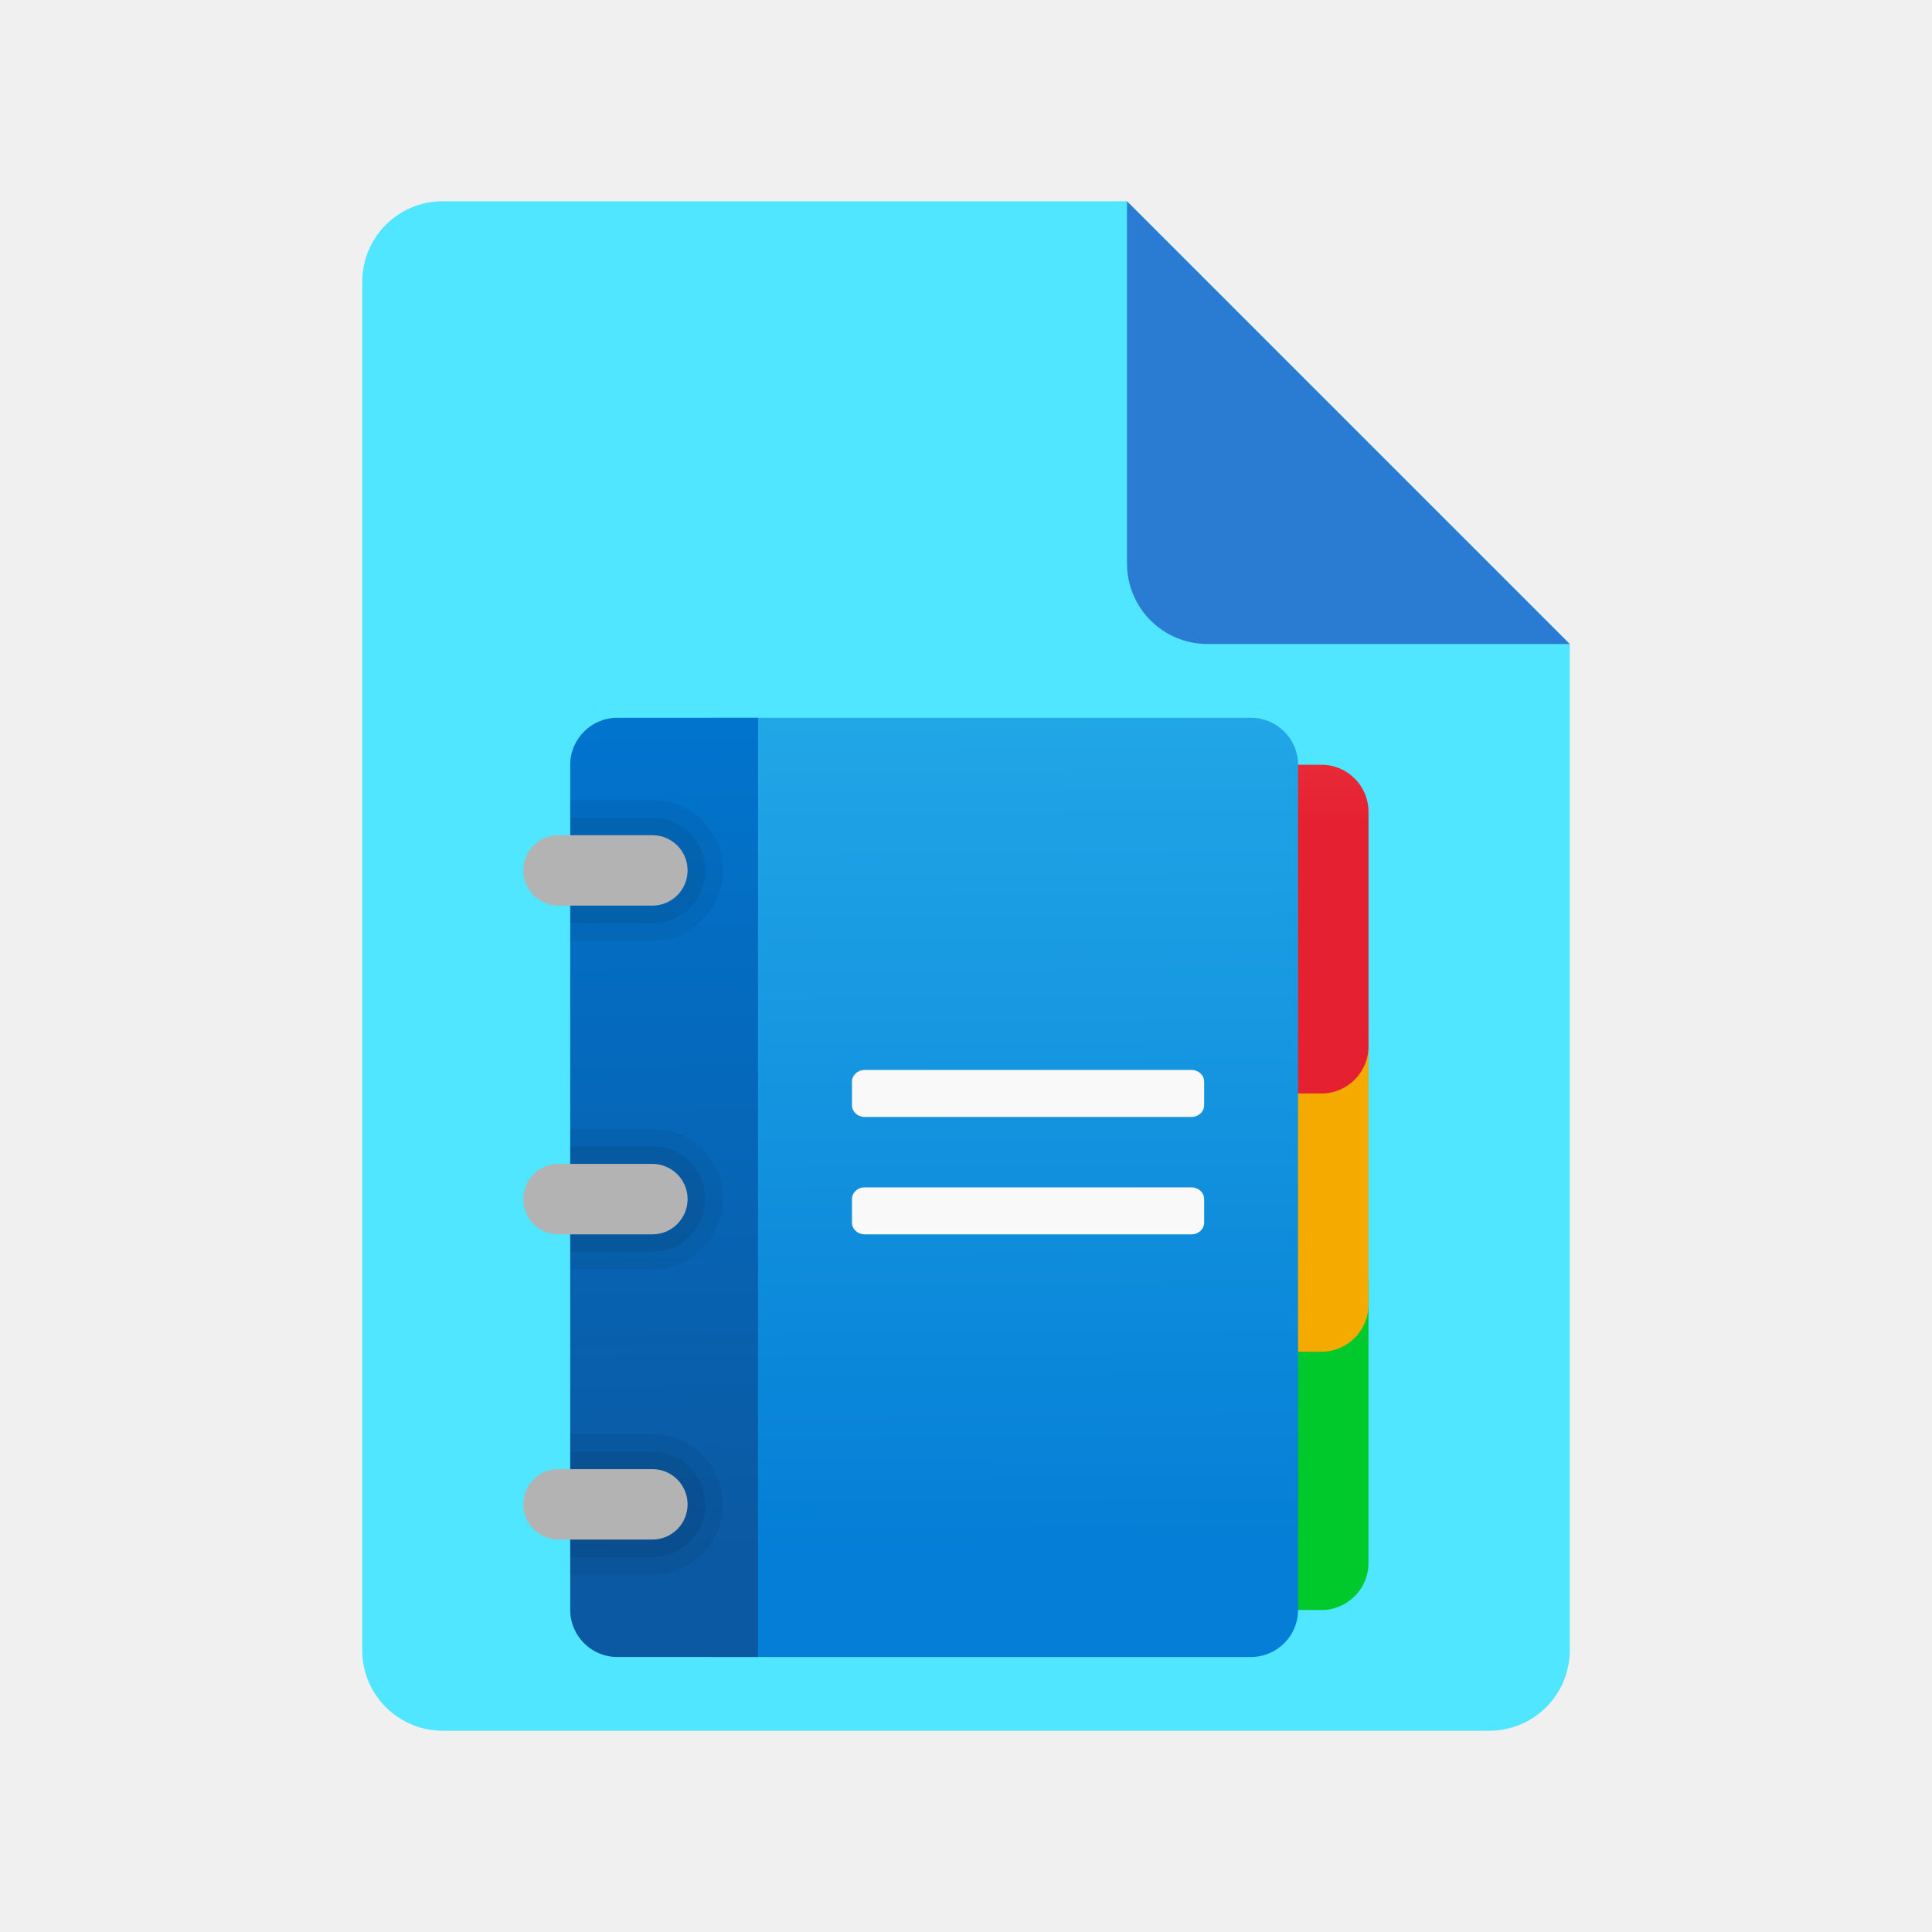
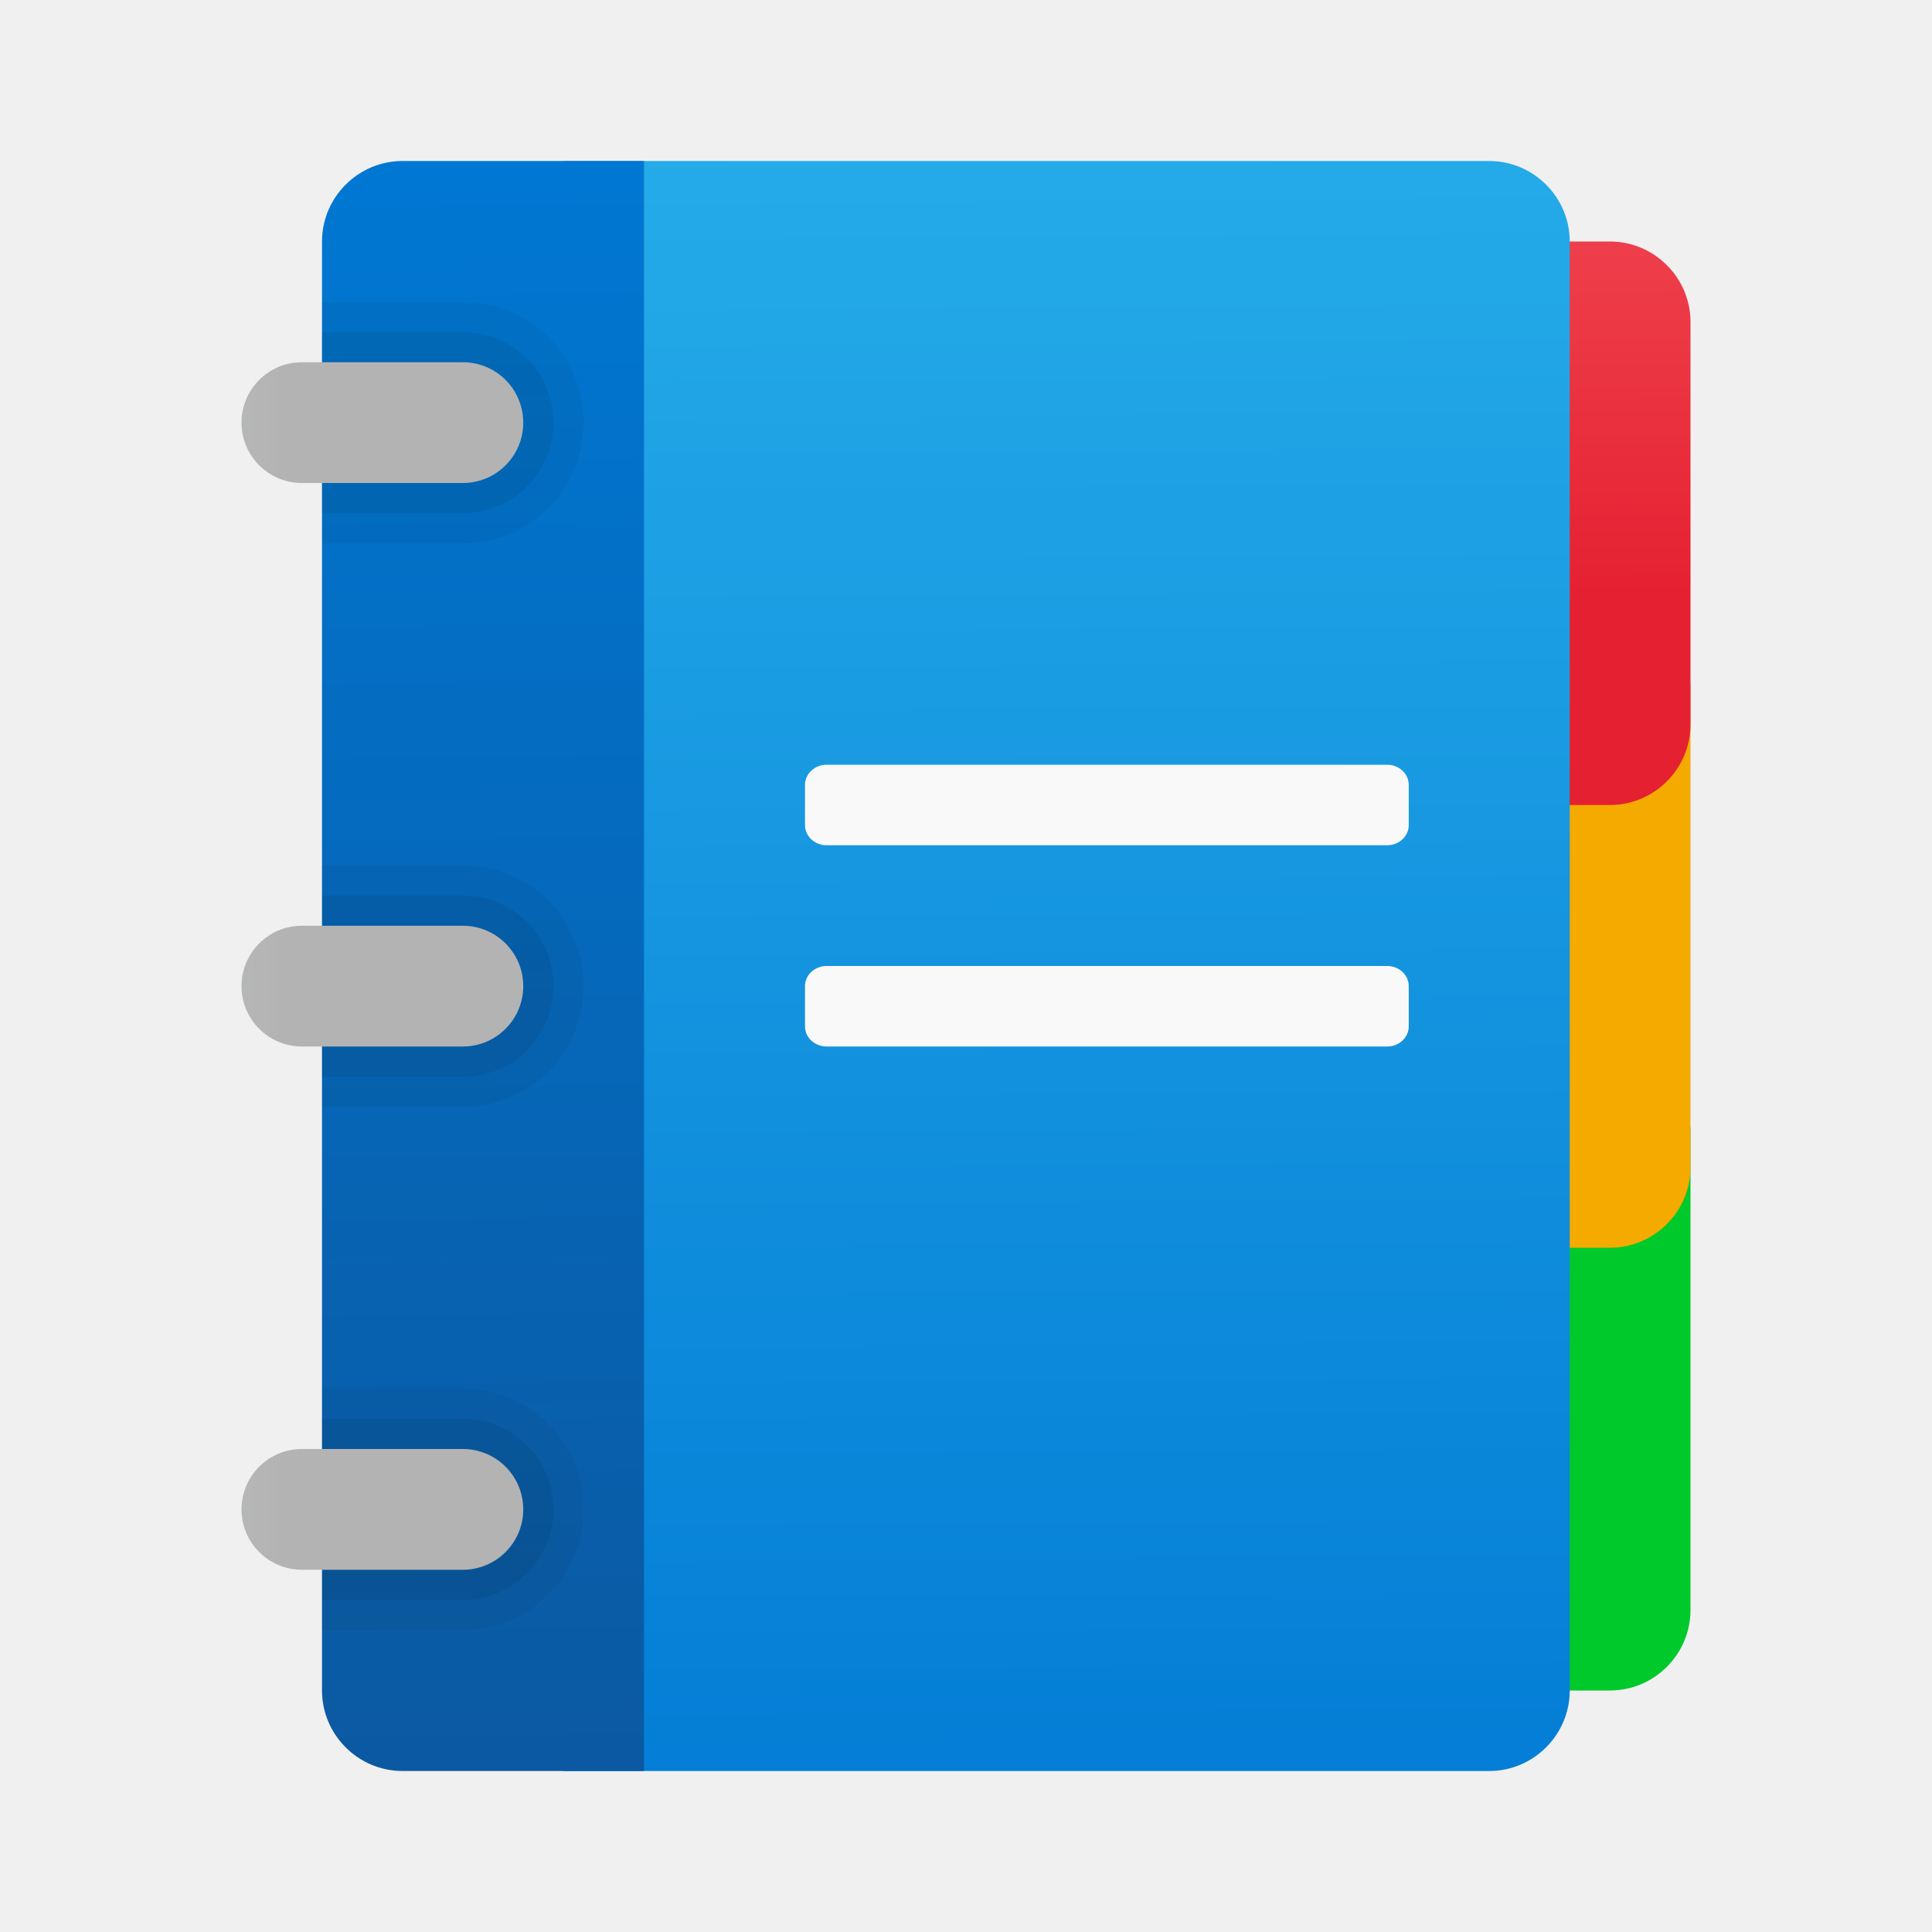
<svg xmlns="http://www.w3.org/2000/svg" xmlns:xlink="http://www.w3.org/1999/xlink" width="48px" height="48px" viewBox="0 0 48 48" version="1.1">
  <defs>
-     <linearGradient gradientUnits="userSpaceOnUse" x1="0.529" y1="10.472" x2="5.6" y2="5.4" id="gradient_1">
-       <stop offset="0%" stop-color="#3079D6" />
-       <stop offset="100%" stop-color="#297CD2" />
-     </linearGradient>
-     <linearGradient gradientUnits="userSpaceOnUse" x1="-20.154" y1="-9.867" x2="-20.091" y2="-1.009" id="gradient_2">
+     <linearGradient gradientUnits="userSpaceOnUse" x1="2.451" y1="0.085" x2="2.558" y2="15.271" id="gradient_1">
      <stop offset="0%" stop-color="#FEDE00" />
      <stop offset="100%" stop-color="#F5AA00" />
    </linearGradient>
-     <linearGradient gradientUnits="userSpaceOnUse" x1="-20.158" y1="-3.45" x2="-20.095" y2="5.409" id="gradient_3">
+     <linearGradient gradientUnits="userSpaceOnUse" x1="2.444" y1="0.085" x2="2.551" y2="15.272" id="gradient_2">
      <stop offset="0%" stop-color="#F44F5A" />
      <stop offset="44.3%" stop-color="#EE3D4A" />
      <stop offset="100%" stop-color="#E52030" />
    </linearGradient>
-     <linearGradient gradientUnits="userSpaceOnUse" x1="-0.961" y1="-2.213" x2="-0.782" y2="23.162" id="gradient_4">
+     <linearGradient gradientUnits="userSpaceOnUse" x1="12.353" y1="0.206" x2="12.66" y2="43.706" id="gradient_3">
      <stop offset="0%" stop-color="#28AFEA" />
      <stop offset="100%" stop-color="#047ED6" />
    </linearGradient>
-     <linearGradient gradientUnits="userSpaceOnUse" x1="-2.451" y1="0.341" x2="-2.131" y2="23.264" id="gradient_5">
+     <linearGradient gradientUnits="userSpaceOnUse" x1="3.799" y1="4.585" x2="4.347" y2="43.881" id="gradient_4">
      <stop offset="0%" stop-color="#0077D2" />
      <stop offset="100%" stop-color="#0B59A2" />
    </linearGradient>
-     <linearGradient gradientUnits="userSpaceOnUse" x1="-3.5" y1="-20.125" x2="0.583" y2="-20.125" id="gradient_6">
-       <stop offset="0%" stop-color="#C8CDD1" />
-       <stop offset="100%" stop-color="#B3B3B3" />
-     </linearGradient>
-     <linearGradient gradientUnits="userSpaceOnUse" x1="-3.5" y1="-12.542" x2="0.583" y2="-12.542" id="gradient_7">
-       <stop offset="0%" stop-color="#C8CDD1" />
-       <stop offset="100%" stop-color="#B3B3B3" />
-     </linearGradient>
-     <linearGradient gradientUnits="userSpaceOnUse" x1="-3.5" y1="-4.375" x2="0.583" y2="-4.375" id="gradient_8">
+     <linearGradient gradientUnits="userSpaceOnUse" x1="0" y1="1.5" x2="7" y2="1.5" id="gradient_5">
      <stop offset="0%" stop-color="#C8CDD1" />
      <stop offset="100%" stop-color="#B3B3B3" />
    </linearGradient>
    <path d="M0 0L48 0L48 48L0 48L0 0Z" id="path_1" />
-     <clipPath id="mask_1">
+     <clipPath id="clip_1">
      <use xlink:href="#path_1" />
    </clipPath>
  </defs>
-   <g id="File-Icon-2">
-     <path d="M0 0L48 0L48 48L0 48L0 0Z" id="Background" fill="#FFFFFF" fill-opacity="0" fill-rule="evenodd" stroke="none" />
-     <g clip-path="url(#mask_1)">
-       <path d="M39 16L39 41C39 42.105 38.105 43 37 43L11 43C9.895 43 9 42.105 9 41L9 7C9 5.895 9.895 5 11 5L28 5L39 16L39 16Z" id="Shape" fill="#50E6FF" fill-rule="evenodd" stroke="none" />
-       <path d="M28 5L28 14C28 15.105 28.895 16 30 16L39 16L28 5L28 5Z" id="Shape" fill="url(#gradient_1)" fill-rule="evenodd" stroke="none" />
-     </g>
-   </g>
-   <g id="svg" transform="translate(9.5 15.5)">
-     <g id="Copybook-Icon">
-       <path d="M0 0L28 0L28 28L0 28L0 0L0 0Z" id="Background" fill="#FFFFFF" fill-opacity="0" fill-rule="evenodd" stroke="none" />
-       <path d="M23.333 24.5L21.583 24.5L21.583 16.333L24.5 16.333L24.5 23.333C24.5 23.975 23.975 24.5 23.333 24.5L23.333 24.5L23.333 24.5Z" id="Shape" fill="#00C92C" stroke="none" />
-       <path d="M23.333 18.083L21.583 18.083L21.583 9.917L24.5 9.917L24.5 16.917C24.5 17.558 23.975 18.083 23.333 18.083L23.333 18.083L23.333 18.083Z" id="Shape#1" fill="url(#gradient_2)" stroke="none" />
-       <path d="M23.333 11.667L21.583 11.667L21.583 3.5L23.333 3.5C23.975 3.5 24.5 4.025 24.5 4.667L24.5 10.5C24.5 11.142 23.975 11.667 23.333 11.667L23.333 11.667L23.333 11.667Z" id="Shape#2" fill="url(#gradient_3)" stroke="none" />
-       <path d="M21.583 25.667L8.167 25.667L8.167 2.333L21.583 2.333C22.225 2.333 22.75 2.858 22.75 3.5L22.75 24.5C22.75 25.142 22.225 25.667 21.583 25.667L21.583 25.667L21.583 25.667Z" id="Shape#3" fill="url(#gradient_4)" stroke="none" />
-       <path d="M5.833 2.333L9.333 2.333L9.333 25.667L5.833 25.667C5.192 25.667 4.667 25.142 4.667 24.5L4.667 3.5C4.667 2.858 5.192 2.333 5.833 2.333L5.833 2.333L5.833 2.333Z" id="Shape#4" fill="url(#gradient_5)" stroke="none" />
-       <path d="M8.458 6.125L8.458 6.125C8.458 7.092 7.675 7.875 6.708 7.875L4.667 7.875L4.667 4.375L6.708 4.375C7.675 4.375 8.458 5.158 8.458 6.125L8.458 6.125L8.458 6.125Z" id="Shape#5" fill="#000000" fill-opacity="0.051" stroke="none" />
-       <path d="M8.021 6.125L8.021 6.125C8.021 6.85 7.433 7.438 6.708 7.438L4.667 7.438L4.667 4.812L6.708 4.812C7.433 4.812 8.021 5.4 8.021 6.125L8.021 6.125L8.021 6.125Z" id="Shape#6" fill="#000000" fill-opacity="0.071" stroke="none" />
-       <path d="M8.458 21.875L8.458 21.875C8.458 22.842 7.675 23.625 6.708 23.625L4.667 23.625L4.667 20.125L6.708 20.125C7.675 20.125 8.458 20.908 8.458 21.875L8.458 21.875L8.458 21.875Z" id="Shape#7" fill="#000000" fill-opacity="0.051" stroke="none" />
-       <path d="M8.021 21.875L8.021 21.875C8.021 22.6 7.433 23.188 6.708 23.188L4.667 23.188L4.667 20.562L6.708 20.562C7.433 20.562 8.021 21.15 8.021 21.875L8.021 21.875L8.021 21.875Z" id="Shape#8" fill="#000000" fill-opacity="0.071" stroke="none" />
-       <path d="M7.583 21.875L7.583 21.875C7.583 22.358 7.191 22.75 6.708 22.75L4.375 22.75C3.892 22.75 3.5 22.358 3.5 21.875L3.5 21.875C3.5 21.392 3.892 21 4.375 21L6.708 21C7.191 21 7.583 21.392 7.583 21.875L7.583 21.875L7.583 21.875Z" id="Shape#9" fill="url(#gradient_6)" stroke="none" />
-       <path d="M8.458 14.292L8.458 14.292C8.458 15.258 7.675 16.042 6.708 16.042L4.667 16.042L4.667 12.542L6.708 12.542C7.675 12.542 8.458 13.325 8.458 14.292L8.458 14.292L8.458 14.292Z" id="Shape#10" fill="#000000" fill-opacity="0.051" stroke="none" />
-       <path d="M8.021 14.292L8.021 14.292C8.021 15.017 7.433 15.604 6.708 15.604L4.667 15.604L4.667 12.979L6.708 12.979C7.433 12.979 8.021 13.567 8.021 14.292L8.021 14.292L8.021 14.292Z" id="Shape#11" fill="#000000" fill-opacity="0.071" stroke="none" />
-       <path d="M7.583 14.292L7.583 14.292C7.583 14.775 7.191 15.167 6.708 15.167L4.375 15.167C3.892 15.167 3.5 14.775 3.5 14.292L3.5 14.292C3.5 13.809 3.892 13.417 4.375 13.417L6.708 13.417C7.191 13.417 7.583 13.809 7.583 14.292L7.583 14.292L7.583 14.292Z" id="Shape#12" fill="url(#gradient_7)" stroke="none" />
-       <path d="M7.583 6.125L7.583 6.125C7.583 6.608 7.191 7 6.708 7L4.375 7C3.892 7 3.5 6.608 3.5 6.125L3.5 6.125C3.5 5.642 3.892 5.25 4.375 5.25L6.708 5.25C7.191 5.25 7.583 5.642 7.583 6.125L7.583 6.125L7.583 6.125Z" id="Shape#13" fill="url(#gradient_8)" stroke="none" />
-       <path d="M20.104 12.25L11.979 12.25C11.807 12.25 11.667 12.119 11.667 11.958L11.667 11.375C11.667 11.214 11.807 11.083 11.979 11.083L20.105 11.083C20.277 11.083 20.417 11.214 20.417 11.375L20.417 11.958C20.417 12.119 20.277 12.25 20.104 12.25L20.104 12.25L20.104 12.25Z" id="Shape#14" fill="#F9F9F9" stroke="none" />
-       <path d="M20.104 15.167L11.979 15.167C11.807 15.167 11.667 15.036 11.667 14.875L11.667 14.292C11.667 14.131 11.807 14 11.979 14L20.105 14C20.277 14 20.417 14.131 20.417 14.292L20.417 14.875C20.417 15.036 20.277 15.167 20.104 15.167L20.104 15.167L20.104 15.167Z" id="Shape#15" fill="#F9F9F9" stroke="none" />
-     </g>
+   <g id="Copybook" clip-path="url(#clip_1)">
+     <path d="M0 0L48 0L48 48L0 48L0 0Z" id="Copybook" fill="none" fill-rule="evenodd" stroke="none" />
+     <path d="M40 42L37 42L37 28L42 28L42 40C42 41.1 41.1 42 40 42L40 42Z" id="Shape" fill="#00C92C" stroke="none" />
+     <path d="M40 31L37 31L37 17L42 17L42 29C42 30.1 41.1 31 40 31L40 31Z" id="Shape" fill="url(#gradient_1)" stroke="none" />
+     <path d="M40 20L37 20L37 6L40 6C41.1 6 42 6.9 42 8L42 18C42 19.1 41.1 20 40 20L40 20Z" id="Shape" fill="url(#gradient_2)" stroke="none" />
+     <path d="M37 44L14 44L14 4L37 4C38.1 4 39 4.9 39 6L39 42C39 43.1 38.1 44 37 44L37 44Z" id="Shape" fill="url(#gradient_3)" stroke="none" />
+     <path d="M10 4L16 4L16 44L10 44C8.9 44 8 43.1 8 42L8 6C8 4.9 8.9 4 10 4L10 4Z" id="Shape" fill="url(#gradient_4)" stroke="none" />
+     <path d="M14.5 10.5L14.5 10.5C14.5 12.157 13.157 13.5 11.5 13.5L8 13.5L8 7.5L11.5 7.5C13.157 7.5 14.5 8.843 14.5 10.5L14.5 10.5Z" id="Shape" fill="#000000" fill-opacity="0.05" stroke="none" />
+     <path d="M13.75 10.5L13.75 10.5C13.75 11.743 12.743 12.75 11.5 12.75L8 12.75L8 8.25L11.5 8.25C12.743 8.25 13.75 9.257 13.75 10.5L13.75 10.5Z" id="Shape" fill="#000000" fill-opacity="0.07" stroke="none" />
+     <path d="M14.5 37.5L14.5 37.5C14.5 39.157 13.157 40.5 11.5 40.5L8 40.5L8 34.5L11.5 34.5C13.157 34.5 14.5 35.843 14.5 37.5L14.5 37.5Z" id="Shape" fill="#000000" fill-opacity="0.05" stroke="none" />
+     <path d="M13.75 37.5L13.75 37.5C13.75 38.743 12.743 39.75 11.5 39.75L8 39.75L8 35.25L11.5 35.25C12.743 35.25 13.75 36.257 13.75 37.5L13.75 37.5Z" id="Shape" fill="#000000" fill-opacity="0.07" stroke="none" />
+     <path d="M13 37.5L13 37.5C13 38.328 12.328 39 11.5 39L7.5 39C6.672 39 6 38.328 6 37.5L6 37.5C6 36.672 6.672 36 7.5 36L11.5 36C12.328 36 13 36.672 13 37.5L13 37.5Z" id="Shape" fill="url(#gradient_5)" stroke="none" />
+     <path d="M14.5 24.5L14.5 24.5C14.5 26.157 13.157 27.5 11.5 27.5L8 27.5L8 21.5L11.5 21.5C13.157 21.5 14.5 22.843 14.5 24.5L14.5 24.5Z" id="Shape" fill="#000000" fill-opacity="0.05" stroke="none" />
+     <path d="M13.75 24.5L13.75 24.5C13.75 25.743 12.743 26.75 11.5 26.75L8 26.75L8 22.25L11.5 22.25C12.743 22.25 13.75 23.257 13.75 24.5L13.75 24.5Z" id="Shape" fill="#000000" fill-opacity="0.07" stroke="none" />
+     <path d="M13 24.5L13 24.5C13 25.328 12.328 26 11.5 26L7.5 26C6.672 26 6 25.328 6 24.5L6 24.5C6 23.672 6.672 23 7.5 23L11.5 23C12.328 23 13 23.672 13 24.5L13 24.5Z" id="Shape" fill="url(#gradient_5)" stroke="none" />
+     <path d="M13 10.5L13 10.5C13 11.328 12.328 12 11.5 12L7.5 12C6.672 12 6 11.328 6 10.5L6 10.5C6 9.672 6.672 9 7.5 9L11.5 9C12.328 9 13 9.672 13 10.5L13 10.5Z" id="Shape" fill="url(#gradient_5)" stroke="none" />
+     <path d="M34.464 21L20.536 21C20.24 21 20 20.776 20 20.5L20 19.5C20 19.224 20.24 19 20.536 19L34.465 19C34.76 19 35 19.224 35 19.5L35 20.5C35 20.776 34.76 21 34.464 21L34.464 21Z" id="Shape" fill="#F9F9F9" stroke="none" />
+     <path d="M34.464 26L20.536 26C20.24 26 20 25.776 20 25.5L20 24.5C20 24.224 20.24 24 20.536 24L34.465 24C34.76 24 35 24.224 35 24.5L35 25.5C35 25.776 34.76 26 34.464 26L34.464 26Z" id="Shape" fill="#F9F9F9" stroke="none" />
  </g>
</svg>
